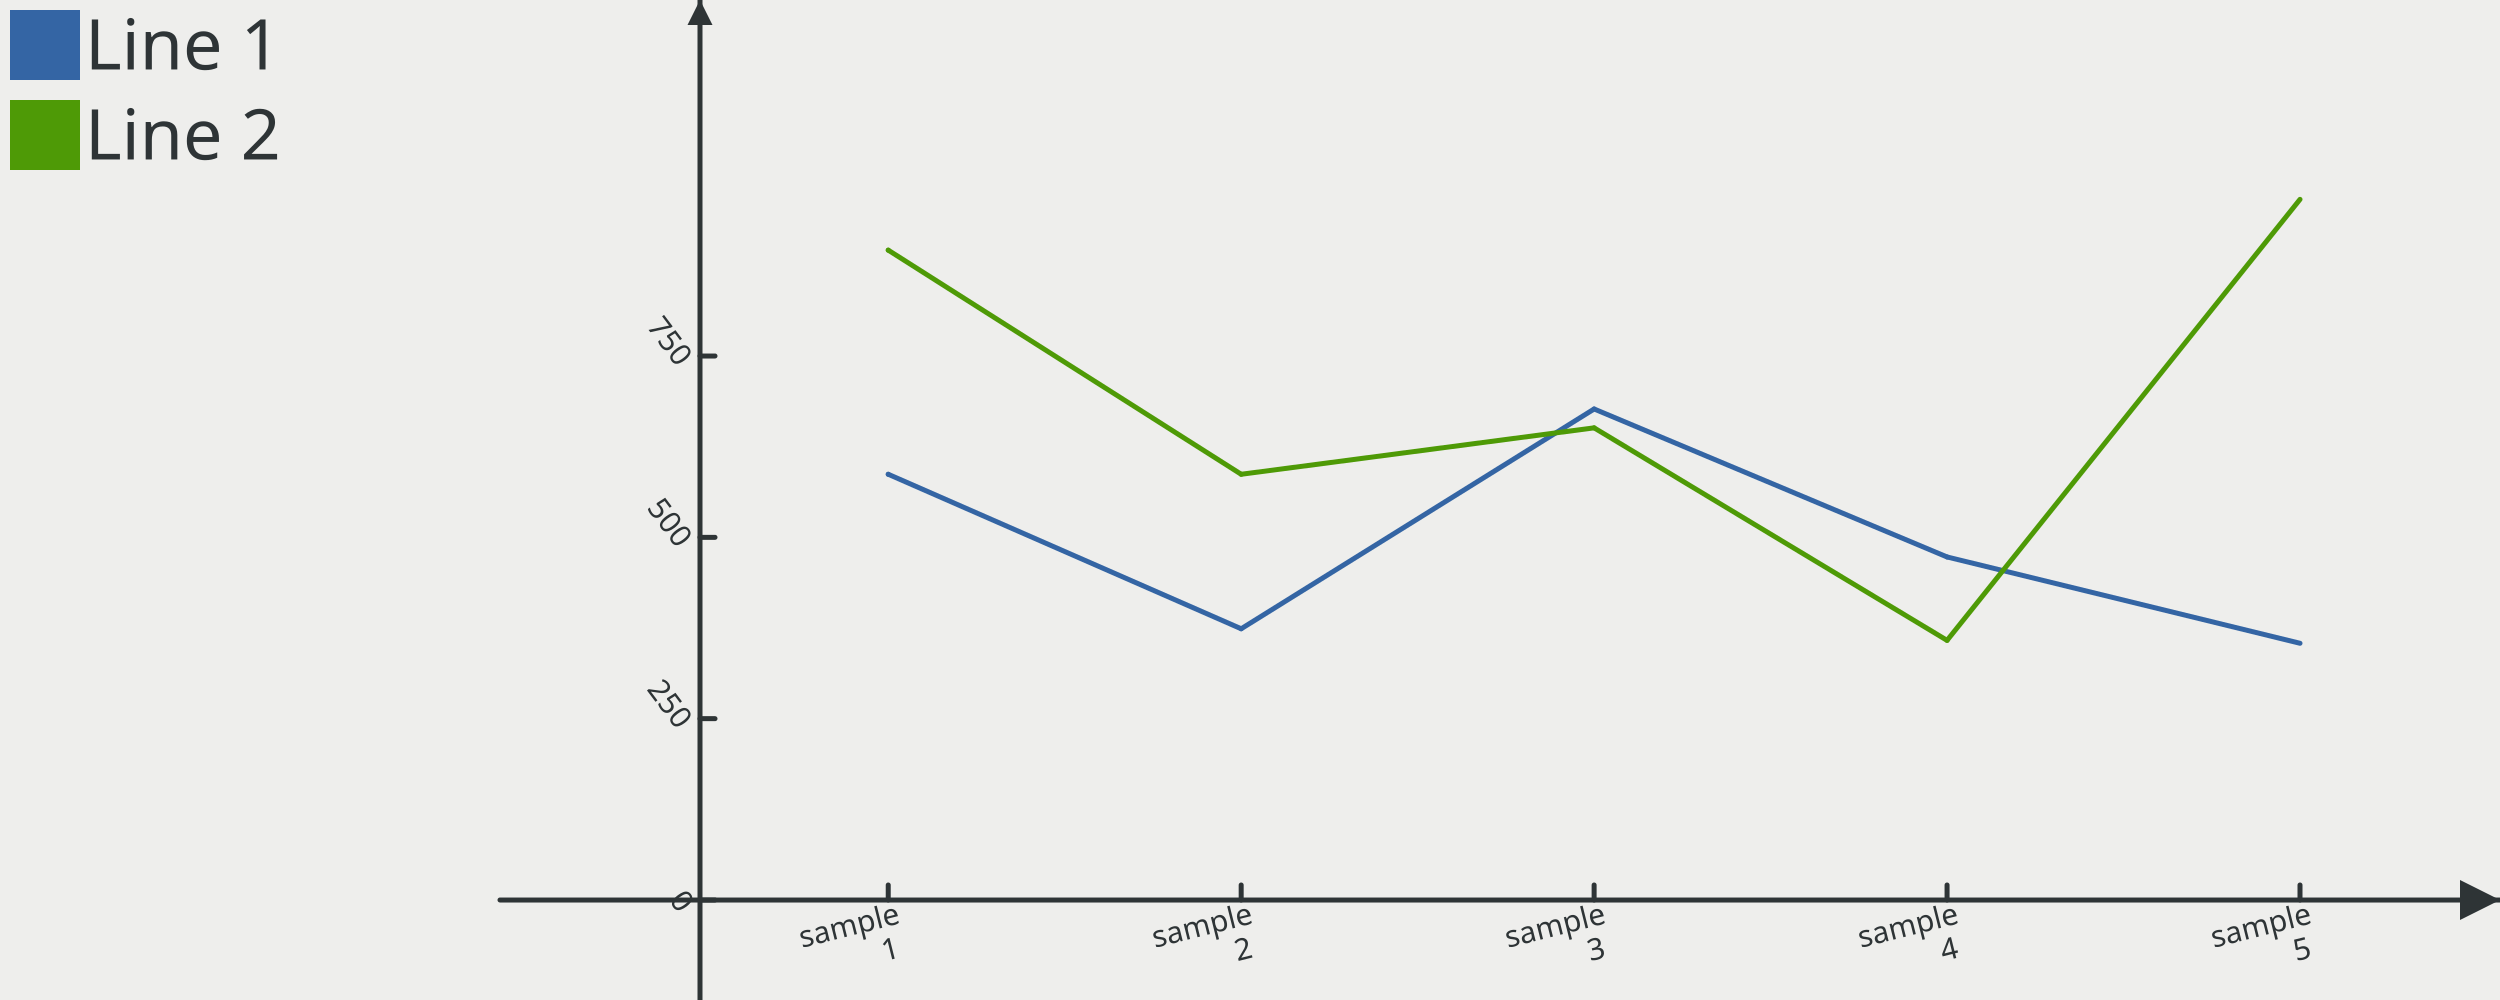
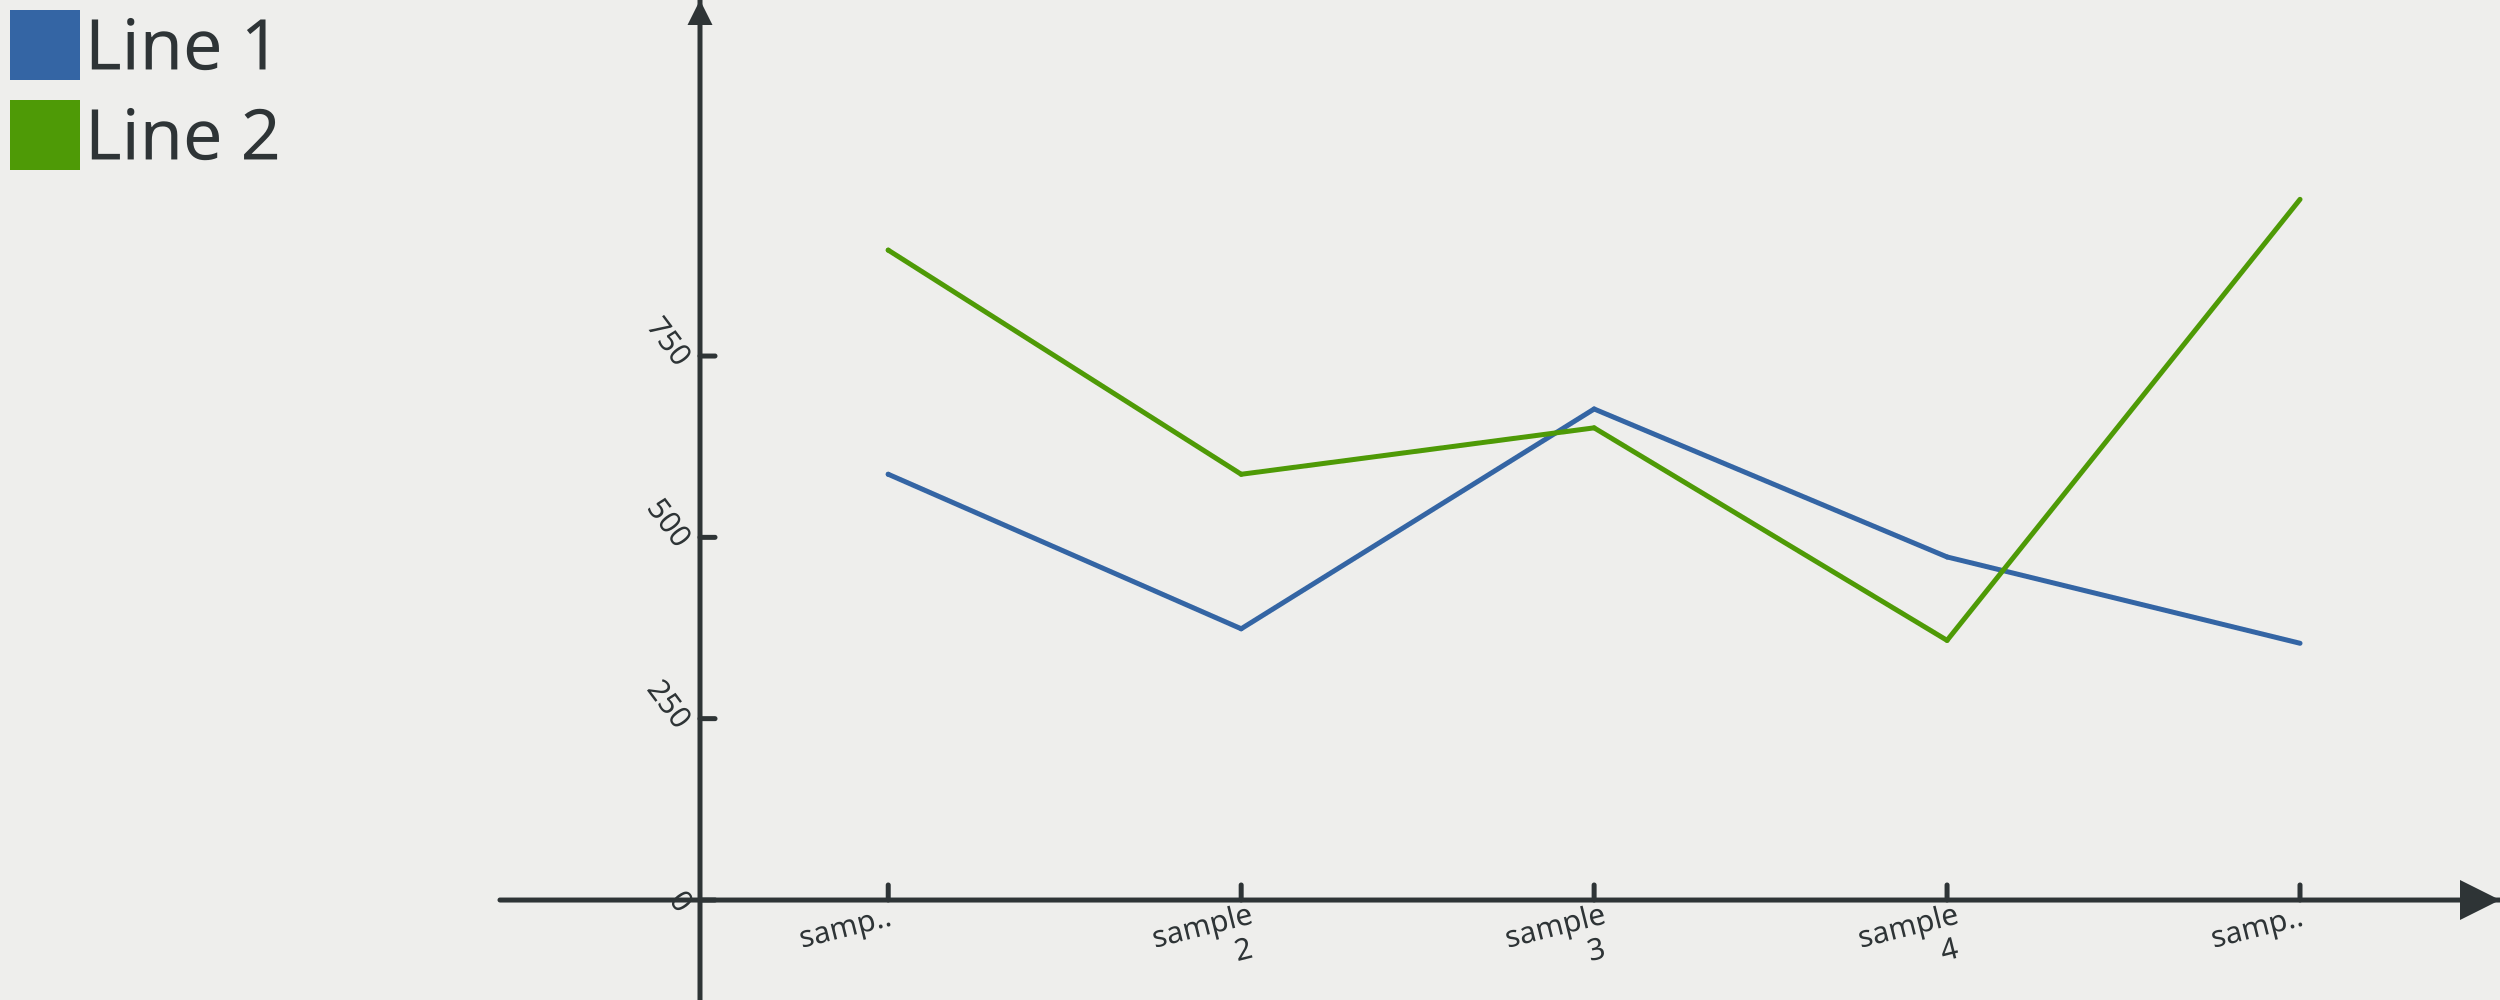
<svg xmlns="http://www.w3.org/2000/svg" width="500" height="200" version="1.0" id="ezcGraph">
  <defs />
  <g id="ezcGraphChart" color-rendering="optimizeQuality" shape-rendering="geometricPrecision" text-rendering="optimizeLegibility">
    <path d=" M 0,200 L 0,0 L 500,0 L 500,200 L 0,200 z " style="fill: #eeeeec; fill-opacity: 1.00; stroke: none;" id="ezcGraphPolygon_1" />
    <path d=" M 0,200 L 0,0 L 100,0 L 100,200 L 0,200 z " style="fill: #000000; fill-opacity: 0.00; stroke: none;" id="ezcGraphPolygon_2" />
    <path d=" M 2,16 L 2,2 L 16,2 L 16,16 L 2,16 z " style="fill: #3465a4; fill-opacity: 1.00; stroke: none;" id="ezcGraphPolygon_3" />
    <path d=" M 2,34 L 2,20 L 16,20 L 16,34 L 2,34 z " style="fill: #4e9a06; fill-opacity: 1.00; stroke: none;" id="ezcGraphPolygon_5" />
    <path d=" M 100,180 L 500,180" style="fill: none; stroke: #2e3436; stroke-width: 1; stroke-opacity: 1.00; stroke-linecap: round; stroke-linejoin: round;" id="ezcGraphLine_7" />
    <path d=" M 492,176 L 500,180 L 492,184 L 492,176 z " style="fill: #2e3436; fill-opacity: 1.00; stroke: none;" id="ezcGraphPolygon_8" />
    <path d=" M 177.647,20 L 177.647,180" style="fill: none; stroke: #000000; stroke-width: 1; stroke-opacity: 0.00; stroke-linecap: round; stroke-linejoin: round;" id="ezcGraphLine_10" />
    <path d=" M 177.647,177 L 177.647,180" style="fill: none; stroke: #2e3436; stroke-width: 1; stroke-opacity: 1.00; stroke-linecap: round; stroke-linejoin: round;" id="ezcGraphLine_11" />
    <path d=" M 248.235,20 L 248.235,180" style="fill: none; stroke: #000000; stroke-width: 1; stroke-opacity: 0.00; stroke-linecap: round; stroke-linejoin: round;" id="ezcGraphLine_13" />
    <path d=" M 248.235,177 L 248.235,180" style="fill: none; stroke: #2e3436; stroke-width: 1; stroke-opacity: 1.00; stroke-linecap: round; stroke-linejoin: round;" id="ezcGraphLine_14" />
    <path d=" M 318.824,20 L 318.824,180" style="fill: none; stroke: #000000; stroke-width: 1; stroke-opacity: 0.00; stroke-linecap: round; stroke-linejoin: round;" id="ezcGraphLine_16" />
    <path d=" M 318.824,177 L 318.824,180" style="fill: none; stroke: #2e3436; stroke-width: 1; stroke-opacity: 1.00; stroke-linecap: round; stroke-linejoin: round;" id="ezcGraphLine_17" />
    <path d=" M 389.412,20 L 389.412,180" style="fill: none; stroke: #000000; stroke-width: 1; stroke-opacity: 0.00; stroke-linecap: round; stroke-linejoin: round;" id="ezcGraphLine_19" />
    <path d=" M 389.412,177 L 389.412,180" style="fill: none; stroke: #2e3436; stroke-width: 1; stroke-opacity: 1.00; stroke-linecap: round; stroke-linejoin: round;" id="ezcGraphLine_20" />
    <path d=" M 460,20 L 460,180" style="fill: none; stroke: #000000; stroke-width: 1; stroke-opacity: 0.00; stroke-linecap: round; stroke-linejoin: round;" id="ezcGraphLine_22" />
    <path d=" M 460,177 L 460,180" style="fill: none; stroke: #2e3436; stroke-width: 1; stroke-opacity: 1.00; stroke-linecap: round; stroke-linejoin: round;" id="ezcGraphLine_23" />
    <path d=" M 140,200 L 140,0" style="fill: none; stroke: #2e3436; stroke-width: 1; stroke-opacity: 1.00; stroke-linecap: round; stroke-linejoin: round;" id="ezcGraphLine_24" />
    <path d=" M 137.5,5 L 140,0 L 142.5,5 L 137.5,5 z " style="fill: #2e3436; fill-opacity: 1.00; stroke: none;" id="ezcGraphPolygon_25" />
    <path d=" M 140,180 L 460,180" style="fill: none; stroke: #000000; stroke-width: 1; stroke-opacity: 0.00; stroke-linecap: round; stroke-linejoin: round;" id="ezcGraphLine_27" />
    <path d=" M 140,180 L 143,180" style="fill: none; stroke: #2e3436; stroke-width: 1; stroke-opacity: 1.00; stroke-linecap: round; stroke-linejoin: round;" id="ezcGraphLine_28" />
    <path d=" M 140,143.733 L 460,143.733" style="fill: none; stroke: #000000; stroke-width: 1; stroke-opacity: 0.00; stroke-linecap: round; stroke-linejoin: round;" id="ezcGraphLine_30" />
    <path d=" M 140,143.733 L 143,143.733" style="fill: none; stroke: #2e3436; stroke-width: 1; stroke-opacity: 1.00; stroke-linecap: round; stroke-linejoin: round;" id="ezcGraphLine_31" />
    <path d=" M 140,107.467 L 460,107.467" style="fill: none; stroke: #000000; stroke-width: 1; stroke-opacity: 0.00; stroke-linecap: round; stroke-linejoin: round;" id="ezcGraphLine_33" />
    <path d=" M 140,107.467 L 143,107.467" style="fill: none; stroke: #2e3436; stroke-width: 1; stroke-opacity: 1.00; stroke-linecap: round; stroke-linejoin: round;" id="ezcGraphLine_34" />
    <path d=" M 140,71.2 L 460,71.2" style="fill: none; stroke: #000000; stroke-width: 1; stroke-opacity: 0.00; stroke-linecap: round; stroke-linejoin: round;" id="ezcGraphLine_36" />
    <path d=" M 140,71.2 L 143,71.2" style="fill: none; stroke: #2e3436; stroke-width: 1; stroke-opacity: 1.00; stroke-linecap: round; stroke-linejoin: round;" id="ezcGraphLine_37" />
    <path d=" M 177.647,94.854 L 177.647,94.854" style="fill: none; stroke: #3465a4; stroke-width: 1; stroke-opacity: 1.00; stroke-linecap: round; stroke-linejoin: round;" id="ezcGraphLine_38" />
    <path d=" M 177.647,94.854 L 248.235,125.754" style="fill: none; stroke: #3465a4; stroke-width: 1; stroke-opacity: 1.00; stroke-linecap: round; stroke-linejoin: round;" id="ezcGraphLine_39" />
    <path d=" M 248.235,125.754 L 318.824,81.798" style="fill: none; stroke: #3465a4; stroke-width: 1; stroke-opacity: 1.00; stroke-linecap: round; stroke-linejoin: round;" id="ezcGraphLine_40" />
    <path d=" M 318.824,81.798 L 389.412,111.392" style="fill: none; stroke: #3465a4; stroke-width: 1; stroke-opacity: 1.00; stroke-linecap: round; stroke-linejoin: round;" id="ezcGraphLine_41" />
    <path d=" M 389.412,111.392 L 460,128.655" style="fill: none; stroke: #3465a4; stroke-width: 1; stroke-opacity: 1.00; stroke-linecap: round; stroke-linejoin: round;" id="ezcGraphLine_42" />
    <path d=" M 177.647,50.029 L 177.647,50.029" style="fill: none; stroke: #4e9a06; stroke-width: 1; stroke-opacity: 1.00; stroke-linecap: round; stroke-linejoin: round;" id="ezcGraphLine_43" />
    <path d=" M 177.647,50.029 L 248.235,94.854" style="fill: none; stroke: #4e9a06; stroke-width: 1; stroke-opacity: 1.00; stroke-linecap: round; stroke-linejoin: round;" id="ezcGraphLine_44" />
    <path d=" M 248.235,94.854 L 318.824,85.57" style="fill: none; stroke: #4e9a06; stroke-width: 1; stroke-opacity: 1.00; stroke-linecap: round; stroke-linejoin: round;" id="ezcGraphLine_45" />
    <path d=" M 318.824,85.57 L 389.412,128.075" style="fill: none; stroke: #4e9a06; stroke-width: 1; stroke-opacity: 1.00; stroke-linecap: round; stroke-linejoin: round;" id="ezcGraphLine_46" />
    <path d=" M 389.412,128.075 L 460,39.874" style="fill: none; stroke: #4e9a06; stroke-width: 1; stroke-opacity: 1.00; stroke-linecap: round; stroke-linejoin: round;" id="ezcGraphLine_47" />
    <g id="ezcGraphTextBox_4">
      <path d=" M 16.5,17 L 16.5,1.5 L 62.52,1.5 L 62.52,17 L 16.5,17 z " style="fill: #ffffff; fill-opacity: 0.00; stroke: none;" id="ezcGraphPolygon_48" />
      <text id="ezcGraphTextBox_4_text" x="17" text-length="44.52px" y="13.9" style="font-size: 14px; font-family: 'sans-serif'; fill: #2e3436; fill-opacity: 1.00; stroke: none;">Line 1</text>
    </g>
    <g id="ezcGraphTextBox_6">
      <path d=" M 16.5,35 L 16.5,19.5 L 62.52,19.5 L 62.52,35 L 16.5,35 z " style="fill: #ffffff; fill-opacity: 0.00; stroke: none;" id="ezcGraphPolygon_49" />
      <text id="ezcGraphTextBox_6_text" x="17" text-length="44.52px" y="31.9" style="font-size: 14px; font-family: 'sans-serif'; fill: #2e3436; fill-opacity: 1.00; stroke: none;">Line 2</text>
    </g>
    <g id="ezcGraphTextBox_9" transform="rotate( -14.04 177.6471 180 )">
-       <path d=" M 158.067,193.1 L 158.067,179.5 L 178.647,179.5 L 178.647,193.1 L 158.067,193.1 z " style="fill: #ffffff; fill-opacity: 0.00; stroke: none;" id="ezcGraphPolygon_50" />
-       <text id="ezcGraphTextBox_9_text" x="158.567" text-length="19.08px" y="185.1" style="font-size: 6px; font-family: 'sans-serif'; fill: #2e3436; fill-opacity: 1.00; stroke: none;">sample</text>
-       <text id="ezcGraphTextBox_9_text" x="173.927" text-length="3.72px" y="191.7" style="font-size: 6px; font-family: 'sans-serif'; fill: #2e3436; fill-opacity: 1.00; stroke: none;">1</text>
+       <path d=" M 158.067,187 L 158.067,179.5 L 178.647,179.5 L 178.647,187 L 158.067,187 z " style="fill: #ffffff; fill-opacity: 0.00; stroke: none;" id="ezcGraphPolygon_50" />
+       <text id="ezcGraphTextBox_9_text" x="158.567" text-length="19.08px" y="185.1" style="font-size: 6px; font-family: 'sans-serif'; fill: #2e3436; fill-opacity: 1.00; stroke: none;">samp..</text>
    </g>
    <g id="ezcGraphTextBox_12" transform="rotate( -14.04 248.2353 180 )">
      <path d=" M 228.655,193.1 L 228.655,179.5 L 249.235,179.5 L 249.235,193.1 L 228.655,193.1 z " style="fill: #ffffff; fill-opacity: 0.00; stroke: none;" id="ezcGraphPolygon_51" />
      <text id="ezcGraphTextBox_12_text" x="229.155" text-length="19.08px" y="185.1" style="font-size: 6px; font-family: 'sans-serif'; fill: #2e3436; fill-opacity: 1.00; stroke: none;">sample</text>
      <text id="ezcGraphTextBox_12_text" x="244.515" text-length="3.72px" y="191.7" style="font-size: 6px; font-family: 'sans-serif'; fill: #2e3436; fill-opacity: 1.00; stroke: none;">2</text>
    </g>
    <g id="ezcGraphTextBox_15" transform="rotate( -14.04 318.8235 180 )">
      <path d=" M 299.243,193.1 L 299.243,179.5 L 319.824,179.5 L 319.824,193.1 L 299.243,193.1 z " style="fill: #ffffff; fill-opacity: 0.00; stroke: none;" id="ezcGraphPolygon_52" />
      <text id="ezcGraphTextBox_15_text" x="299.743" text-length="19.08px" y="185.1" style="font-size: 6px; font-family: 'sans-serif'; fill: #2e3436; fill-opacity: 1.00; stroke: none;">sample</text>
      <text id="ezcGraphTextBox_15_text" x="315.103" text-length="3.72px" y="191.7" style="font-size: 6px; font-family: 'sans-serif'; fill: #2e3436; fill-opacity: 1.00; stroke: none;">3</text>
    </g>
    <g id="ezcGraphTextBox_18" transform="rotate( -14.04 389.4118 180 )">
      <path d=" M 369.832,193.1 L 369.832,179.5 L 390.412,179.5 L 390.412,193.1 L 369.832,193.1 z " style="fill: #ffffff; fill-opacity: 0.00; stroke: none;" id="ezcGraphPolygon_53" />
      <text id="ezcGraphTextBox_18_text" x="370.332" text-length="19.08px" y="185.1" style="font-size: 6px; font-family: 'sans-serif'; fill: #2e3436; fill-opacity: 1.00; stroke: none;">sample</text>
      <text id="ezcGraphTextBox_18_text" x="385.692" text-length="3.72px" y="191.7" style="font-size: 6px; font-family: 'sans-serif'; fill: #2e3436; fill-opacity: 1.00; stroke: none;">4</text>
    </g>
    <g id="ezcGraphTextBox_21" transform="rotate( -14.04 460 180 )">
-       <path d=" M 440.42,193.1 L 440.42,179.5 L 461,179.5 L 461,193.1 L 440.42,193.1 z " style="fill: #ffffff; fill-opacity: 0.00; stroke: none;" id="ezcGraphPolygon_54" />
-       <text id="ezcGraphTextBox_21_text" x="440.92" text-length="19.08px" y="185.1" style="font-size: 6px; font-family: 'sans-serif'; fill: #2e3436; fill-opacity: 1.00; stroke: none;">sample</text>
-       <text id="ezcGraphTextBox_21_text" x="456.28" text-length="3.72px" y="191.7" style="font-size: 6px; font-family: 'sans-serif'; fill: #2e3436; fill-opacity: 1.00; stroke: none;">5</text>
+       <path d=" M 440.42,187 L 440.42,179.5 L 461,179.5 L 461,187 L 440.42,187 z " style="fill: #ffffff; fill-opacity: 0.00; stroke: none;" id="ezcGraphPolygon_54" />
+       <text id="ezcGraphTextBox_21_text" x="440.92" text-length="19.08px" y="185.1" style="font-size: 6px; font-family: 'sans-serif'; fill: #2e3436; fill-opacity: 1.00; stroke: none;">samp..</text>
    </g>
    <g id="ezcGraphTextBox_26" transform="rotate( 53.13 140 180 )">
      <path d=" M 135.78,187 L 135.78,179.5 L 141,179.5 L 141,187 L 135.78,187 z " style="fill: #ffffff; fill-opacity: 0.00; stroke: none;" id="ezcGraphPolygon_55" />
      <text id="ezcGraphTextBox_26_text" x="136.28" text-length="3.72px" y="185.1" style="font-size: 6px; font-family: 'sans-serif'; fill: #2e3436; fill-opacity: 1.00; stroke: none;">0</text>
    </g>
    <g id="ezcGraphTextBox_29" transform="rotate( 53.13 140 143.7333 )">
      <path d=" M 128.34,150.733 L 128.34,143.233 L 141,143.233 L 141,150.733 L 128.34,150.733 z " style="fill: #ffffff; fill-opacity: 0.00; stroke: none;" id="ezcGraphPolygon_56" />
      <text id="ezcGraphTextBox_29_text" x="128.84" text-length="11.16px" y="148.833" style="font-size: 6px; font-family: 'sans-serif'; fill: #2e3436; fill-opacity: 1.00; stroke: none;">250</text>
    </g>
    <g id="ezcGraphTextBox_32" transform="rotate( 53.13 140 107.4667 )">
      <path d=" M 128.34,114.467 L 128.34,106.967 L 141,106.967 L 141,114.467 L 128.34,114.467 z " style="fill: #ffffff; fill-opacity: 0.00; stroke: none;" id="ezcGraphPolygon_57" />
      <text id="ezcGraphTextBox_32_text" x="128.84" text-length="11.16px" y="112.567" style="font-size: 6px; font-family: 'sans-serif'; fill: #2e3436; fill-opacity: 1.00; stroke: none;">500</text>
    </g>
    <g id="ezcGraphTextBox_35" transform="rotate( 53.13 140 71.2 )">
      <path d=" M 128.34,78.2 L 128.34,70.7 L 141,70.7 L 141,78.2 L 128.34,78.2 z " style="fill: #ffffff; fill-opacity: 0.00; stroke: none;" id="ezcGraphPolygon_58" />
      <text id="ezcGraphTextBox_35_text" x="128.84" text-length="11.16px" y="76.3" style="font-size: 6px; font-family: 'sans-serif'; fill: #2e3436; fill-opacity: 1.00; stroke: none;">750</text>
    </g>
  </g>
</svg>
